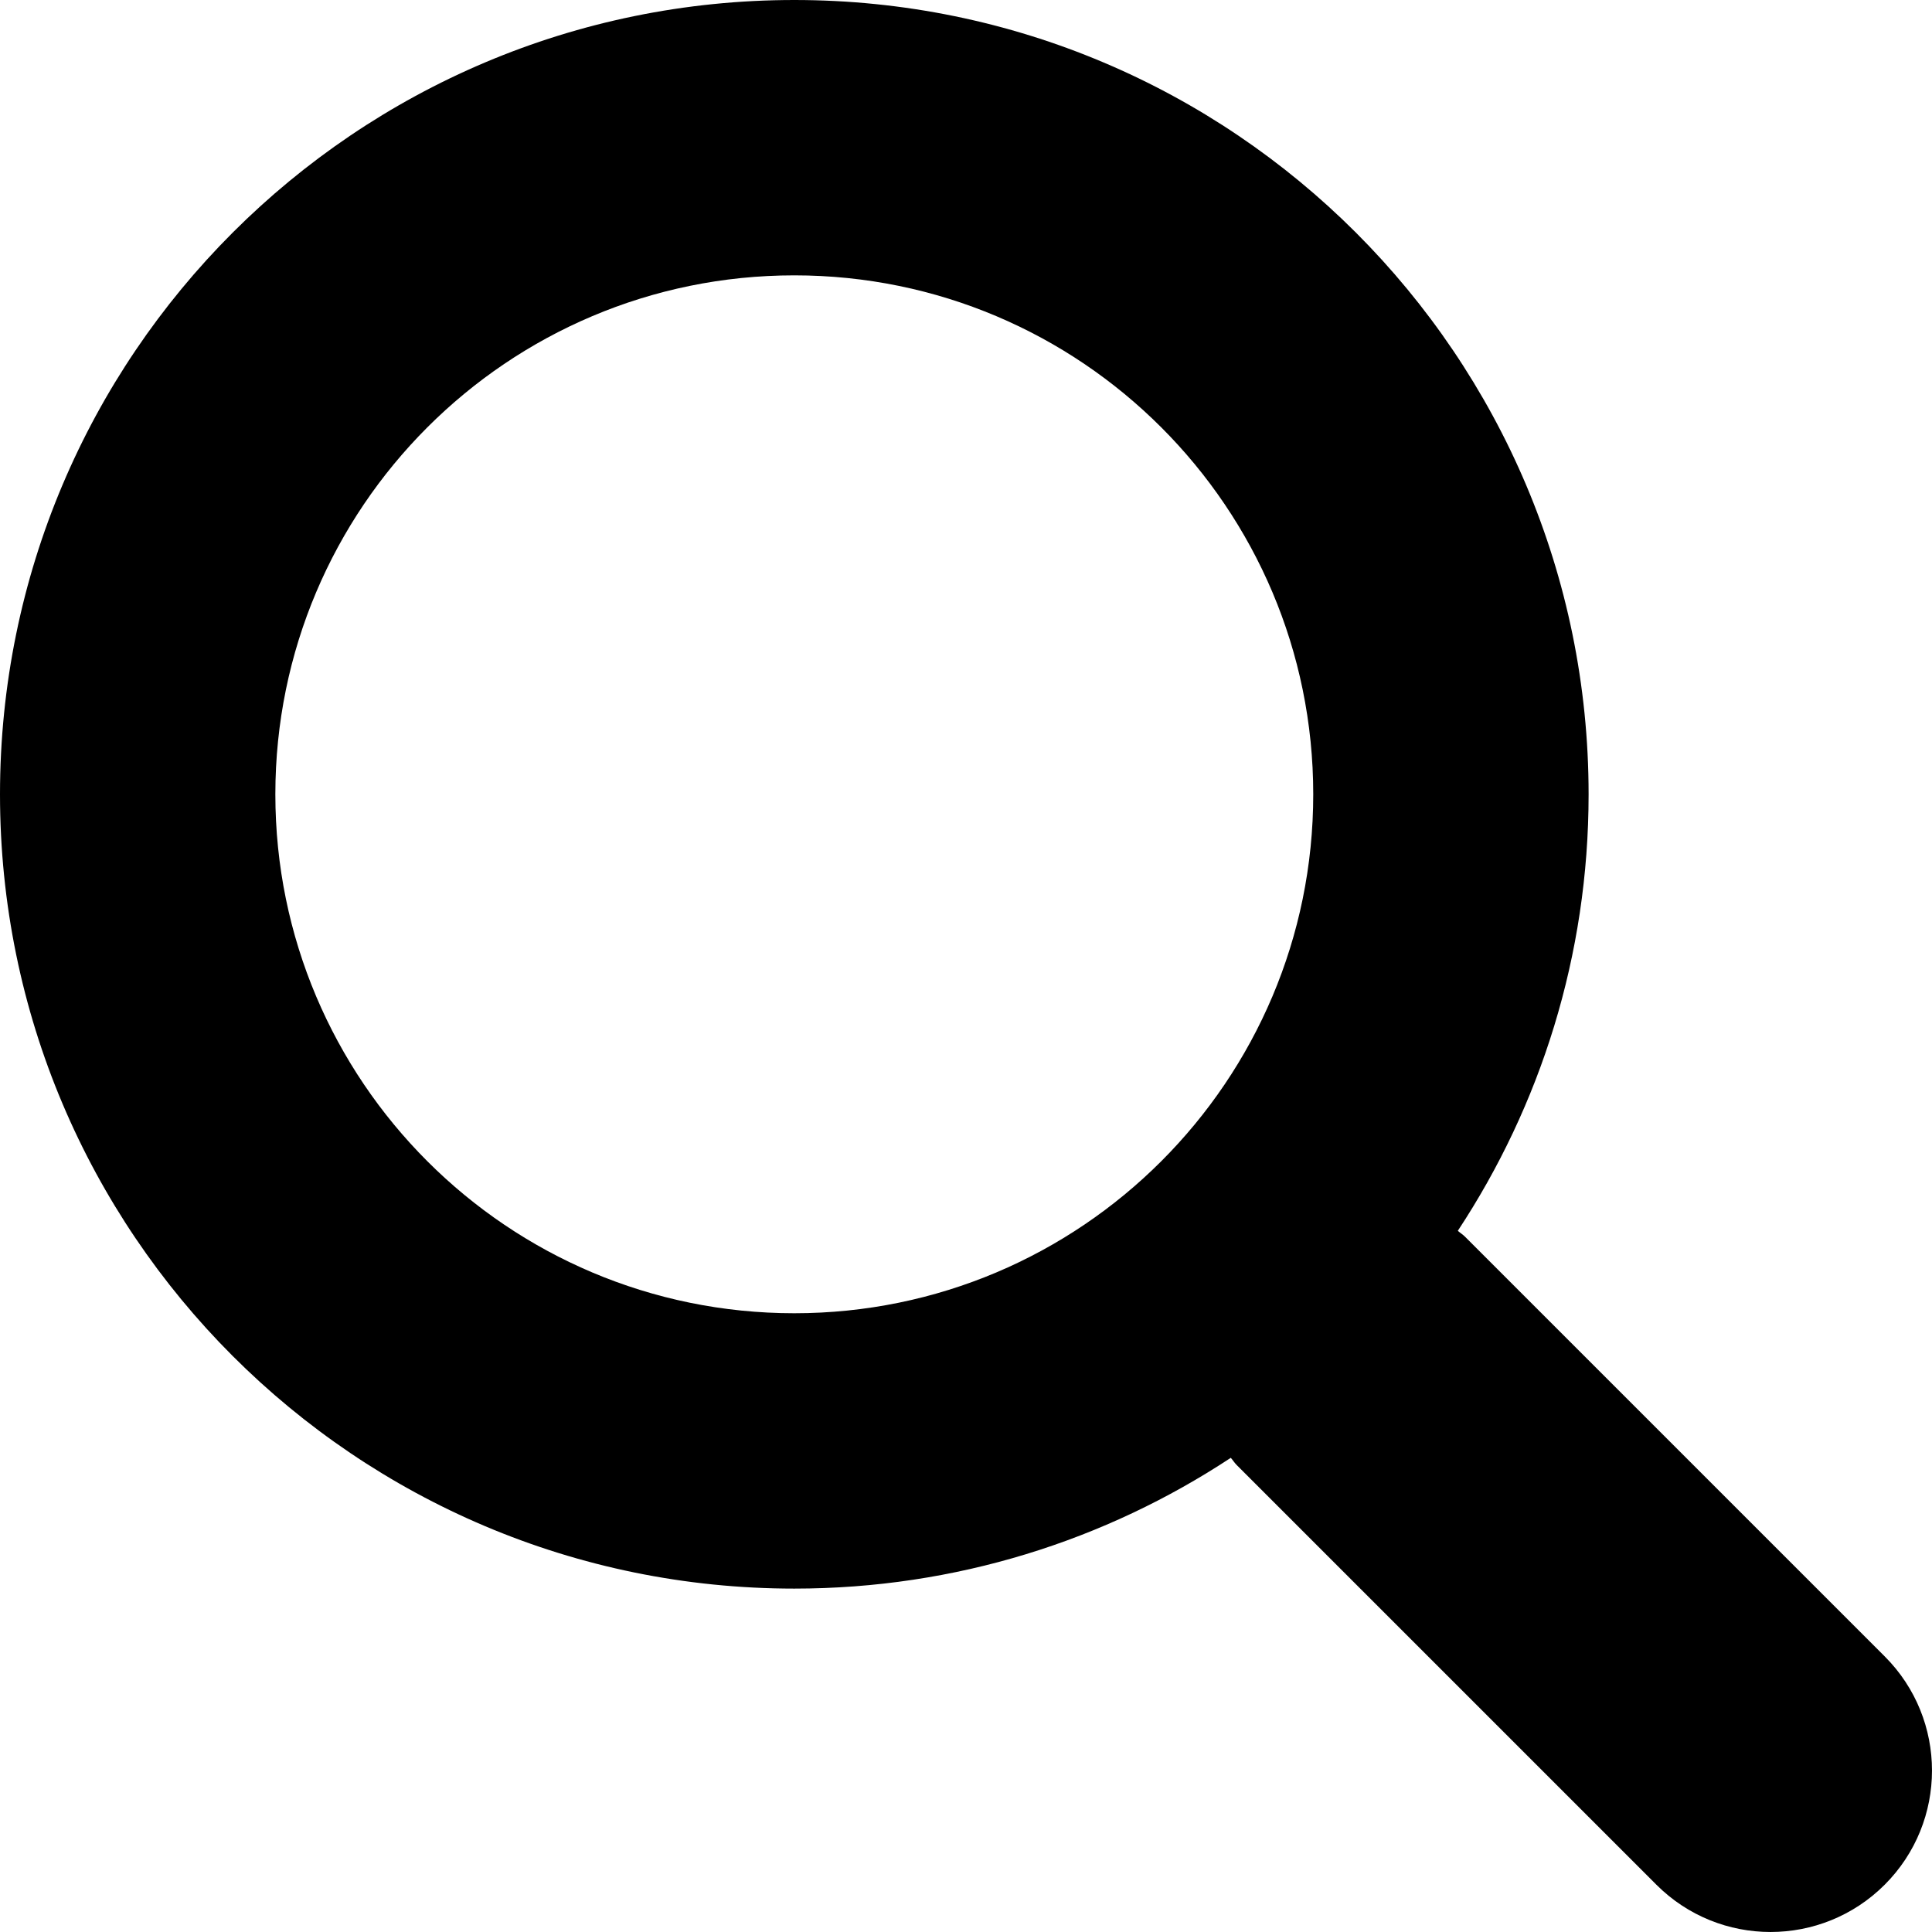
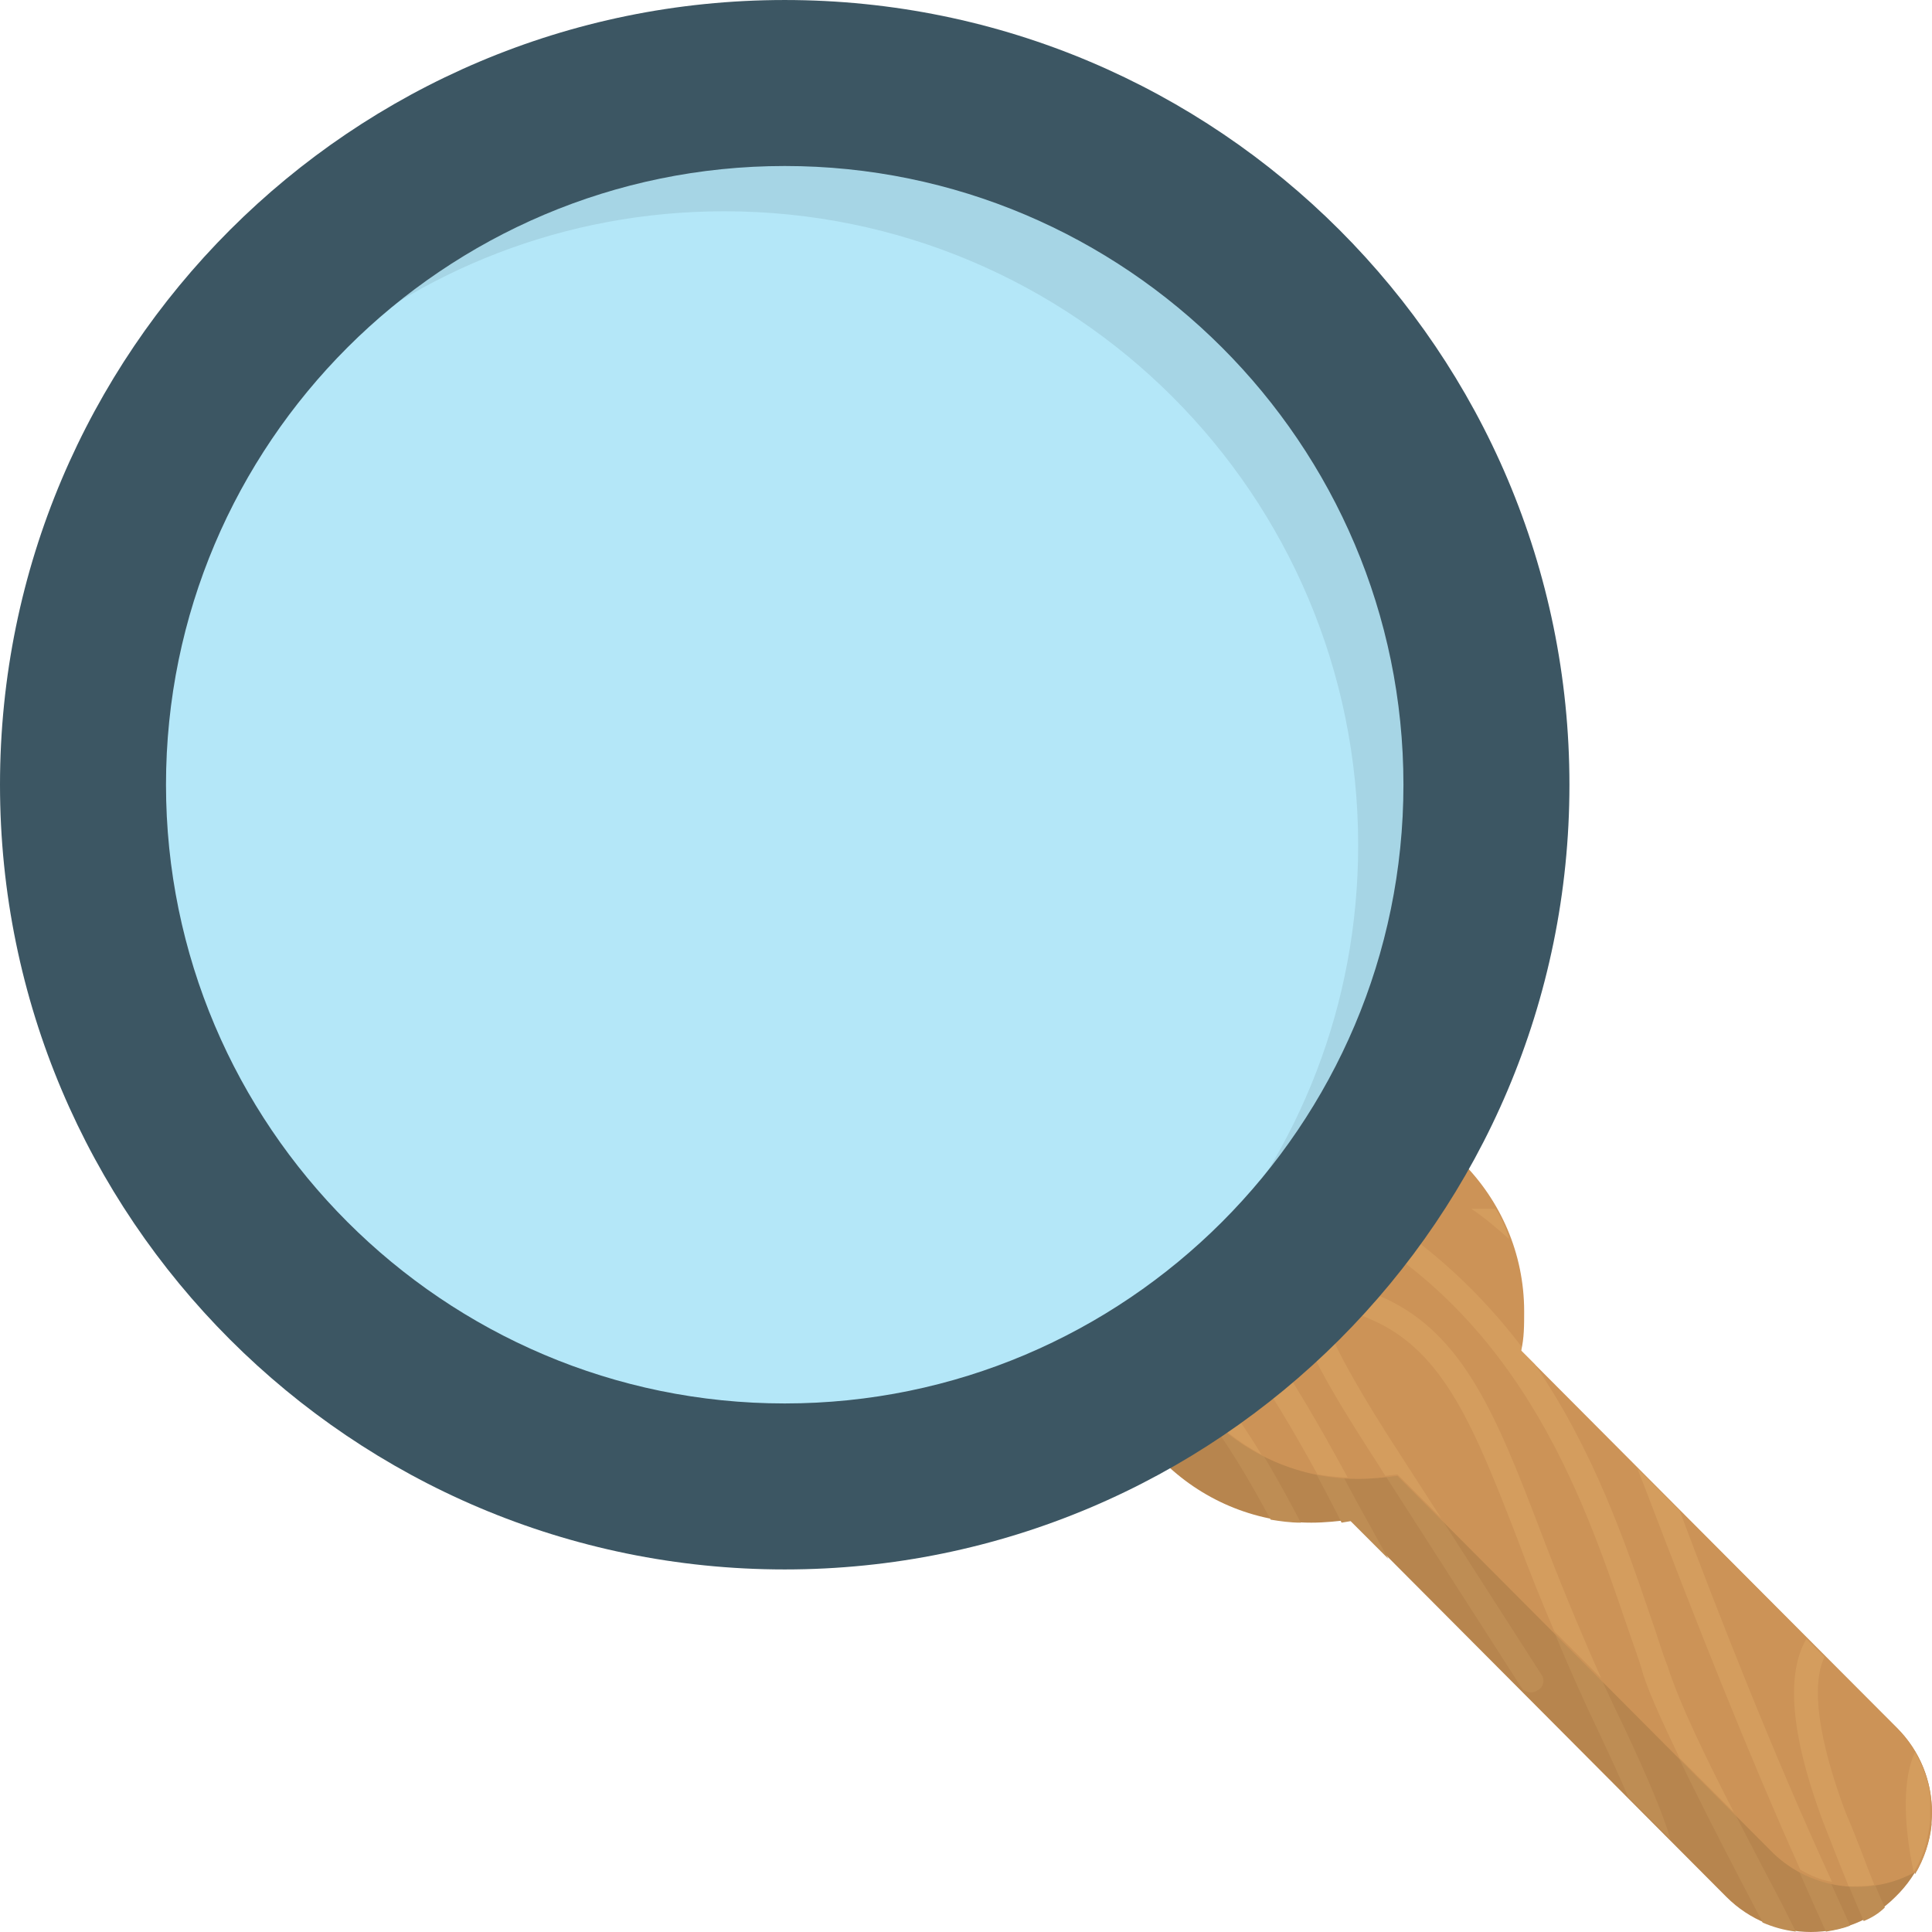
- <svg xmlns="http://www.w3.org/2000/svg" version="1.1" id="Capa_1" x="0px" y="0px" viewBox="0 0 250.313 250.313" style="enable-background:new 0 0 250.313 250.313;" xml:space="preserve">
-   <g id="Search">
-     <path style="fill-rule:evenodd;clip-rule:evenodd;" d="M244.186,214.604l-54.379-54.378c-0.289-0.289-0.628-0.491-0.93-0.76   c10.7-16.231,16.945-35.66,16.945-56.554C205.822,46.075,159.747,0,102.911,0S0,46.075,0,102.911   c0,56.835,46.074,102.911,102.91,102.911c20.895,0,40.323-6.245,56.554-16.945c0.269,0.301,0.47,0.64,0.759,0.929l54.38,54.38   c8.169,8.168,21.413,8.168,29.583,0C252.354,236.017,252.354,222.773,244.186,214.604z M102.911,170.146   c-37.134,0-67.236-30.102-67.236-67.235c0-37.134,30.103-67.236,67.236-67.236c37.132,0,67.235,30.103,67.235,67.236   C170.146,140.044,140.043,170.146,102.911,170.146z" />
-   </g>
+ <svg xmlns="http://www.w3.org/2000/svg" version="1.1" id="Layer_1" x="0px" y="0px" viewBox="0 0 504.224 504.224" style="enable-background:new 0 0 504.224 504.224;" xml:space="preserve">
+   <path style="fill:#B7854E;" d="M495.065,450.956l-98.462-98.462c0.788-3.151,0.788-6.695,0.788-10.24  c0-30.326-24.812-55.138-55.138-55.138s-55.138,24.812-55.138,55.138s24.812,55.138,55.138,55.138c3.545,0,7.089-0.394,10.24-0.788  l98.068,98.462c12.209,12.209,31.902,12.209,44.111,0C507.274,482.858,507.274,463.165,495.065,450.956z M495.065,450.956  l-98.462-98.462c0.788-3.151,0.788-6.695,0.788-10.24c0-30.326-24.812-55.138-55.138-55.138s-55.138,24.812-55.138,55.138  s24.812,55.138,55.138,55.138c3.545,0,7.089-0.394,10.24-0.788l98.068,98.462c12.209,12.209,31.902,12.209,44.111,0  C507.274,482.858,507.274,463.165,495.065,450.956z" />
+   <path style="fill:#BE8D54;" d="M291.446,321.774c11.422,8.665,24.025,18.905,31.508,29.538  c10.24,14.178,18.117,28.357,25.994,43.717l1.182,2.363l2.363-0.394l9.846,9.846l-8.271-14.966  c-8.271-15.36-15.754-29.932-26.388-44.505c-8.271-11.422-22.055-22.449-33.871-31.508  C293.415,317.836,292.234,319.805,291.446,321.774z M423.385,449.774c-9.058-18.511-15.36-35.052-21.268-50.018  c-11.422-29.932-20.086-51.594-40.96-61.046c-11.028-4.726-16.935-5.514-20.086-1.575c-5.12,5.908,1.182,18.117,18.511,44.898  l37.415,58.289c0.394,0.394,0.394,0.788,0.788,0.788c1.182,0.788,2.363,0.788,3.545,0c1.575-0.788,1.969-2.757,0.788-4.332  l-37.415-58.289c-5.908-9.058-21.268-33.477-18.905-37.415c0,0,1.969-1.182,12.603,3.545c18.511,8.271,26.388,27.963,37.809,57.502  c5.514,14.572,12.209,31.508,21.268,50.412c3.151,6.695,5.514,11.815,7.483,16.542l11.028,11.028  C434.018,473.405,430.08,463.953,423.385,449.774z M465.132,497.036c-12.209-23.237-24.812-47.262-30.326-61.834  c-1.575-3.938-2.757-8.271-4.332-12.603c-6.695-19.692-14.966-43.717-30.326-66.166l-3.545-3.545v-1.182  c-10.24-13.391-23.237-25.994-40.172-36.234h-13.785c53.169,24.812,70.105,74.437,81.92,109.095  c1.575,4.726,3.151,8.665,4.332,12.997c5.514,14.966,18.117,39.385,30.326,62.622c0.394,0.394,0.394,0.788,0.788,1.575  c2.757,1.182,5.514,1.969,8.665,2.363L465.132,497.036L465.132,497.036z M331.618,396.605c2.363,0.394,5.12,0.788,7.877,0.788  c-12.209-23.237-25.206-44.898-51.2-62.622c-0.394,2.363-0.394,4.726-0.788,7.483C308.775,357.614,320.591,376.125,331.618,396.605z   M390.302,315.473H384c3.545,2.363,6.695,5.12,9.846,7.877C393.058,320.593,391.877,317.836,390.302,315.473z M481.674,473.011  c-7.089-18.905-9.058-33.083-5.514-40.566l-4.726-4.726c-4.332,7.483-5.514,21.268,4.332,47.655  c3.151,7.877,6.695,16.935,10.634,25.994c1.969-0.788,3.938-1.969,5.514-3.545C488.369,489.947,485.218,481.676,481.674,473.011z   M503.729,468.679c-0.394-3.938-1.969-7.877-3.938-11.422c-3.151,7.089-3.151,18.511,0,31.902c2.363-3.938,3.938-8.665,4.332-12.997  C503.729,473.405,503.729,471.042,503.729,468.679z M482.855,502.55c-17.329-37.809-33.083-78.375-44.505-108.308l-11.028-11.028  l2.757,7.089c14.966,38.991,30.326,78.375,46.474,113.822C478.917,503.731,480.886,503.338,482.855,502.55z" />
+   <path style="fill:#CC9357;" d="M500.185,488.371c6.695-11.815,5.12-27.175-5.12-37.415l-98.068-98.462  c0.788-3.151,0.788-6.695,0.788-10.24c0-30.326-24.812-55.138-55.138-55.138c-12.209,0-23.237,3.938-32.689,10.634  c-6.695,9.452-10.634,20.874-10.634,33.083c0,30.326,24.812,55.138,55.138,55.138c3.545,0,7.089-0.394,10.24-0.788l98.068,98.462  C473.009,493.491,488.369,495.067,500.185,488.371z" />
+   <path style="fill:#D49D5E;" d="M313.108,367.067c4.726,5.12,10.24,9.452,16.148,12.603c-7.483-12.209-16.148-24.025-27.963-34.658  c1.575,6.695,4.726,12.603,8.665,18.117C309.957,363.128,313.108,367.067,313.108,367.067z M481.674,473.011  c-7.089-18.905-9.058-33.083-5.514-40.566l-4.726-4.726c-4.332,7.483-5.514,21.268,4.332,47.655  c1.969,5.12,4.332,11.028,6.695,16.935c2.363,0,4.726,0,6.695-0.394C486.794,486.008,484.431,479.313,481.674,473.011z   M503.729,468.679c-0.394-3.938-1.969-7.877-3.938-11.422c-3.151,6.695-3.151,18.117-0.394,31.114c0,0,0.394,0,0.394-0.394  c2.363-3.938,3.545-8.665,3.938-12.997V468.679z M299.323,328.076c9.058,7.089,17.723,15.36,23.631,23.237  c8.271,11.028,14.572,22.055,20.874,33.477c2.363,0.394,5.12,0.788,7.877,0.788c-7.089-12.997-14.178-25.6-23.237-38.203  c-7.089-9.452-17.723-18.905-27.963-26.782C299.717,322.956,299.717,325.319,299.323,328.076z M438.351,394.242l-11.028-11.028  l2.757,7.089c12.603,33.083,25.994,66.954,39.778,97.674c2.757,1.575,5.514,2.757,8.271,3.151  C462.375,456.864,448.591,421.418,438.351,394.242z M390.302,315.473H384c3.545,2.363,6.695,5.12,9.846,7.877  C393.058,320.593,391.877,317.836,390.302,315.473z M435.2,434.808c-1.575-3.938-2.757-8.271-4.332-12.603  c-6.695-19.692-14.966-43.717-30.326-66.166l-3.545-3.545v-1.182c-10.24-13.391-23.237-25.994-40.172-36.234h-14.178  c53.169,24.812,70.105,74.437,81.92,109.095c1.575,4.726,3.151,8.665,4.332,12.997c1.969,5.908,5.514,13.391,9.452,21.662  l14.178,14.178C445.046,458.439,438.351,444.655,435.2,434.808L435.2,434.808z M361.157,338.71  c-11.028-4.726-16.935-5.514-20.086-1.575c-5.12,5.908,1.182,18.117,18.511,44.898l1.969,3.151l3.151-0.394l11.422,11.422  l-11.422-17.723c-5.908-9.058-21.268-33.477-18.905-37.415c0,0,1.969-1.182,12.603,3.545c18.511,8.271,26.388,27.963,37.809,57.502  c2.757,7.483,5.908,15.36,9.452,23.631l12.209,12.209c-6.302-14.178-11.422-26.782-15.754-38.203  C390.695,369.824,382.031,348.162,361.157,338.71z" />
+   <path style="fill:#B4E7F8;" d="M204.8,39.387c91.372,0,165.415,74.043,165.415,165.415S296.172,370.218,204.8,370.218  S39.385,296.174,39.385,204.802S113.428,39.387,204.8,39.387z" />
+   <path style="fill:#A6D5E5;" d="M204.8,39.387c-49.625,0-94.129,22.055-124.455,56.714c29.145-25.6,66.954-40.96,108.702-40.96  c91.372,0,165.415,74.043,165.415,165.415c0,41.748-15.36,79.557-40.96,108.702c34.658-30.326,56.714-74.831,56.714-124.455  C370.215,113.43,296.172,39.387,204.8,39.387z" />
+   <path style="fill:#3C5663;" d="M204.8,0.002C91.766,0.002,0,91.768,0,204.802s91.766,204.8,204.8,204.8s204.8-91.766,204.8-204.8  S317.834,0.002,204.8,0.002z M204.8,366.279c-89.009,0-161.477-72.468-161.477-161.477S115.791,43.325,204.8,43.325  s161.477,72.468,161.477,161.477S293.809,366.279,204.8,366.279z M204.8,0.002C91.766,0.002,0,91.768,0,204.802  s91.766,204.8,204.8,204.8s204.8-91.766,204.8-204.8S317.834,0.002,204.8,0.002z M204.8,366.279  c-89.009,0-161.477-72.468-161.477-161.477S115.791,43.325,204.8,43.325s161.477,72.468,161.477,161.477  S293.809,366.279,204.8,366.279z" />
  <g>
</g>
  <g>
</g>
  <g>
</g>
  <g>
</g>
  <g>
</g>
  <g>
</g>
  <g>
</g>
  <g>
</g>
  <g>
</g>
  <g>
</g>
  <g>
</g>
  <g>
</g>
  <g>
</g>
  <g>
</g>
  <g>
</g>
</svg>
